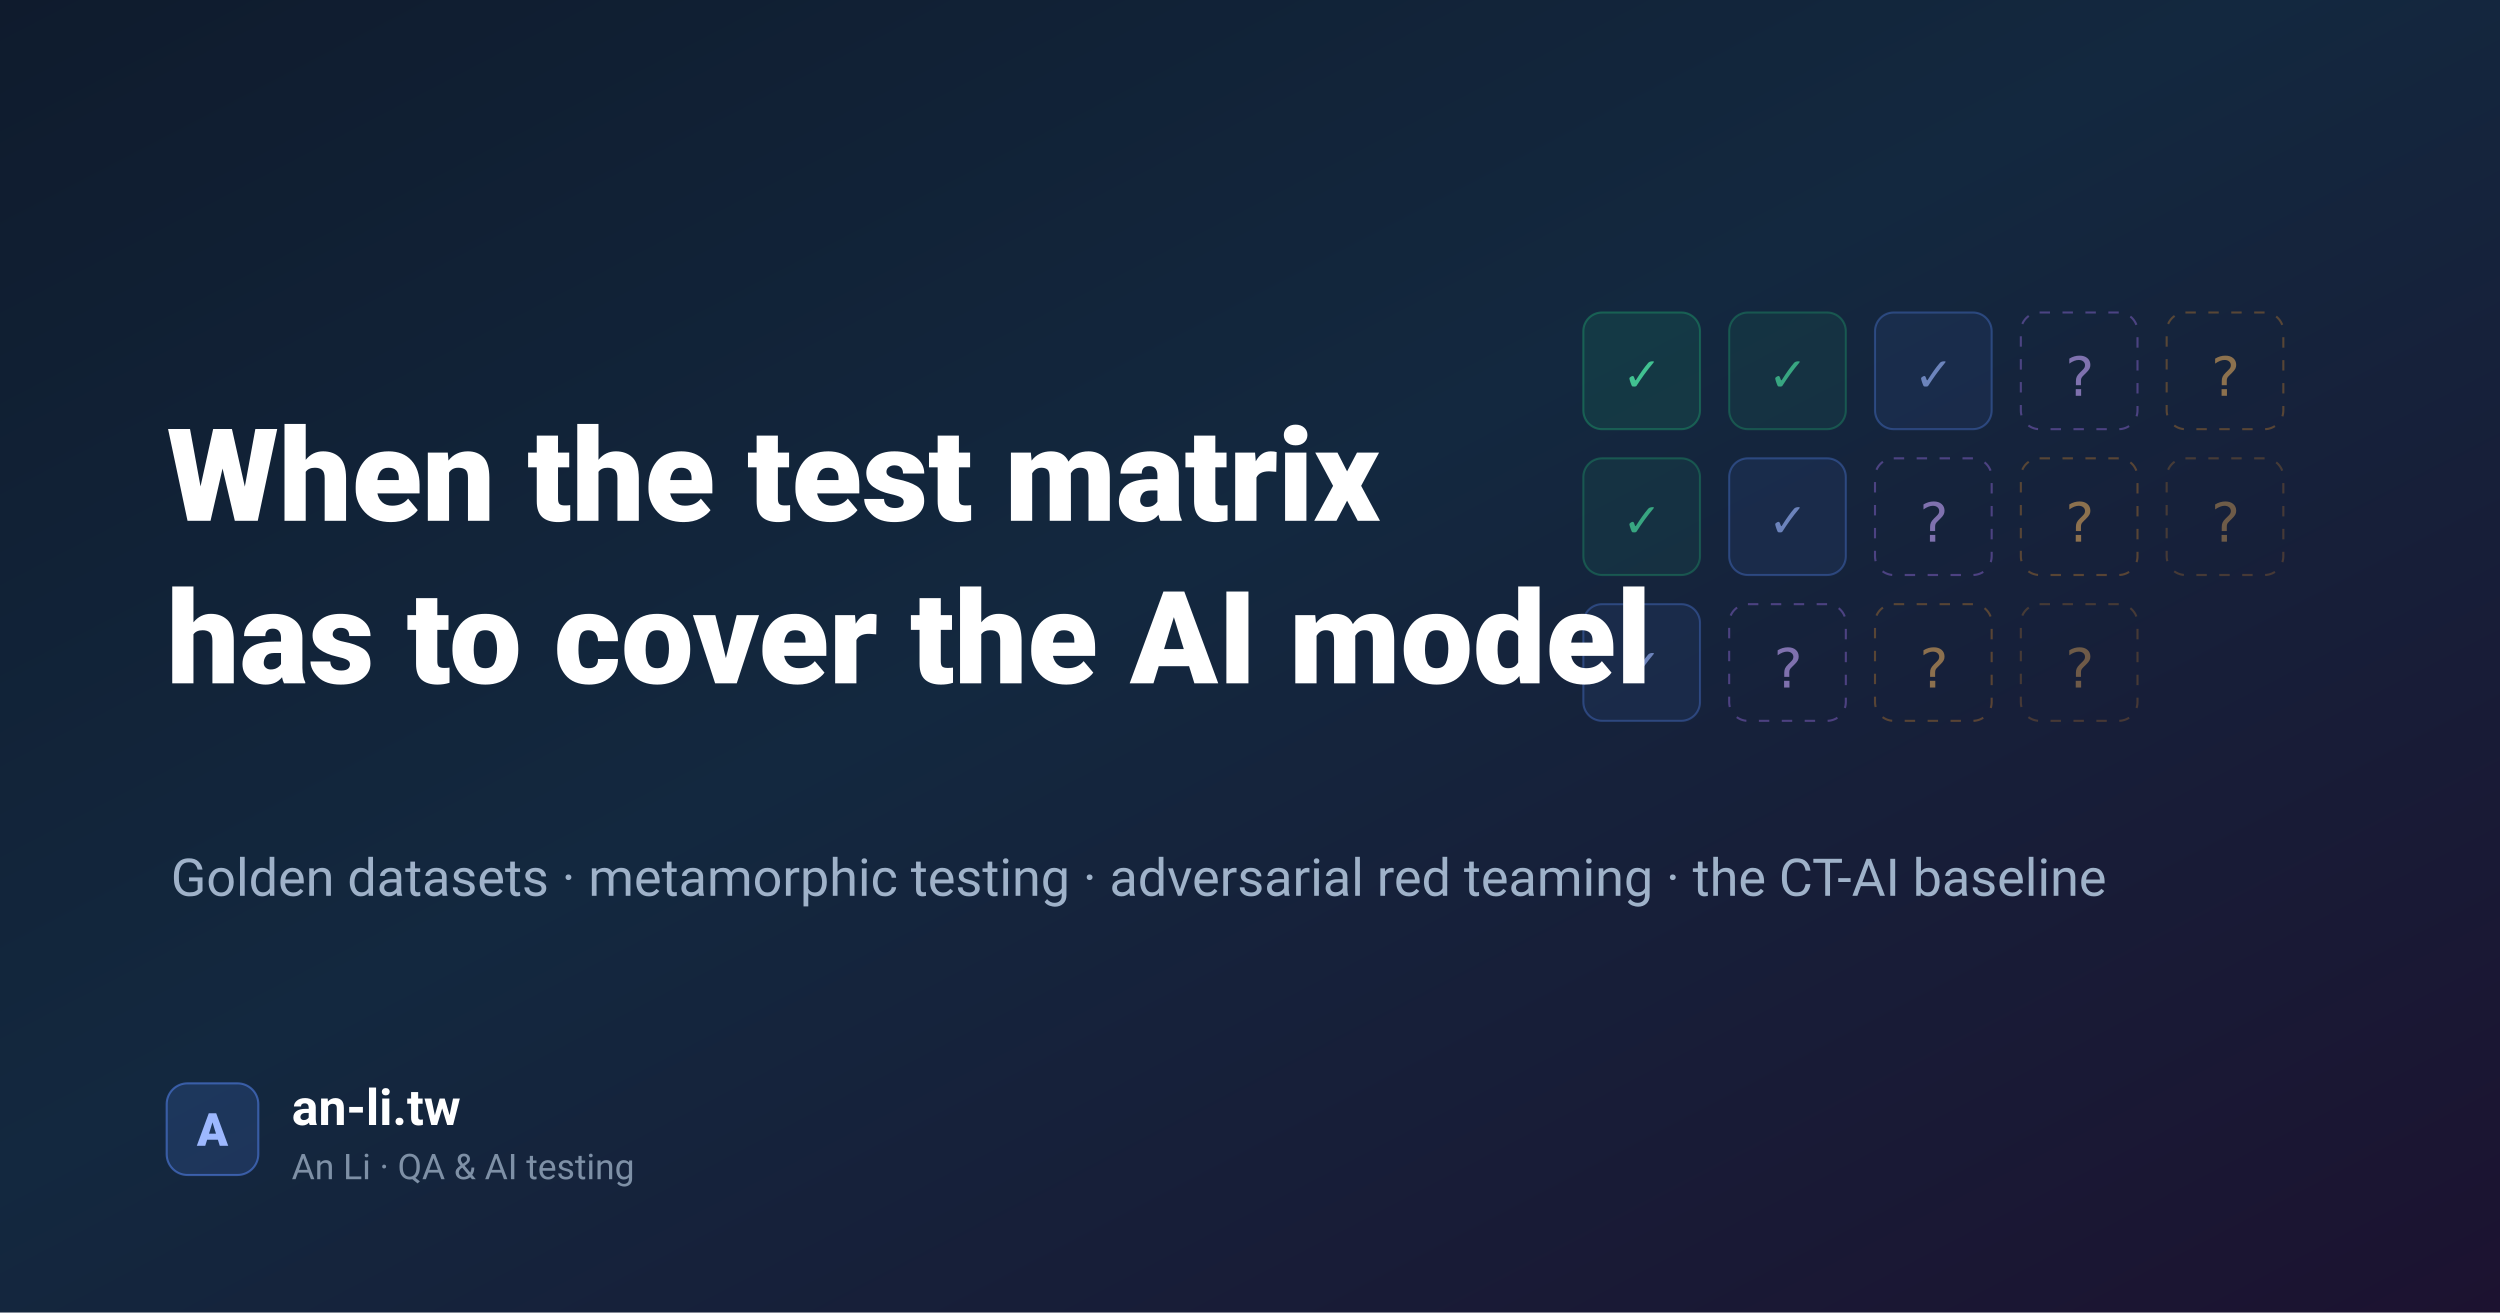
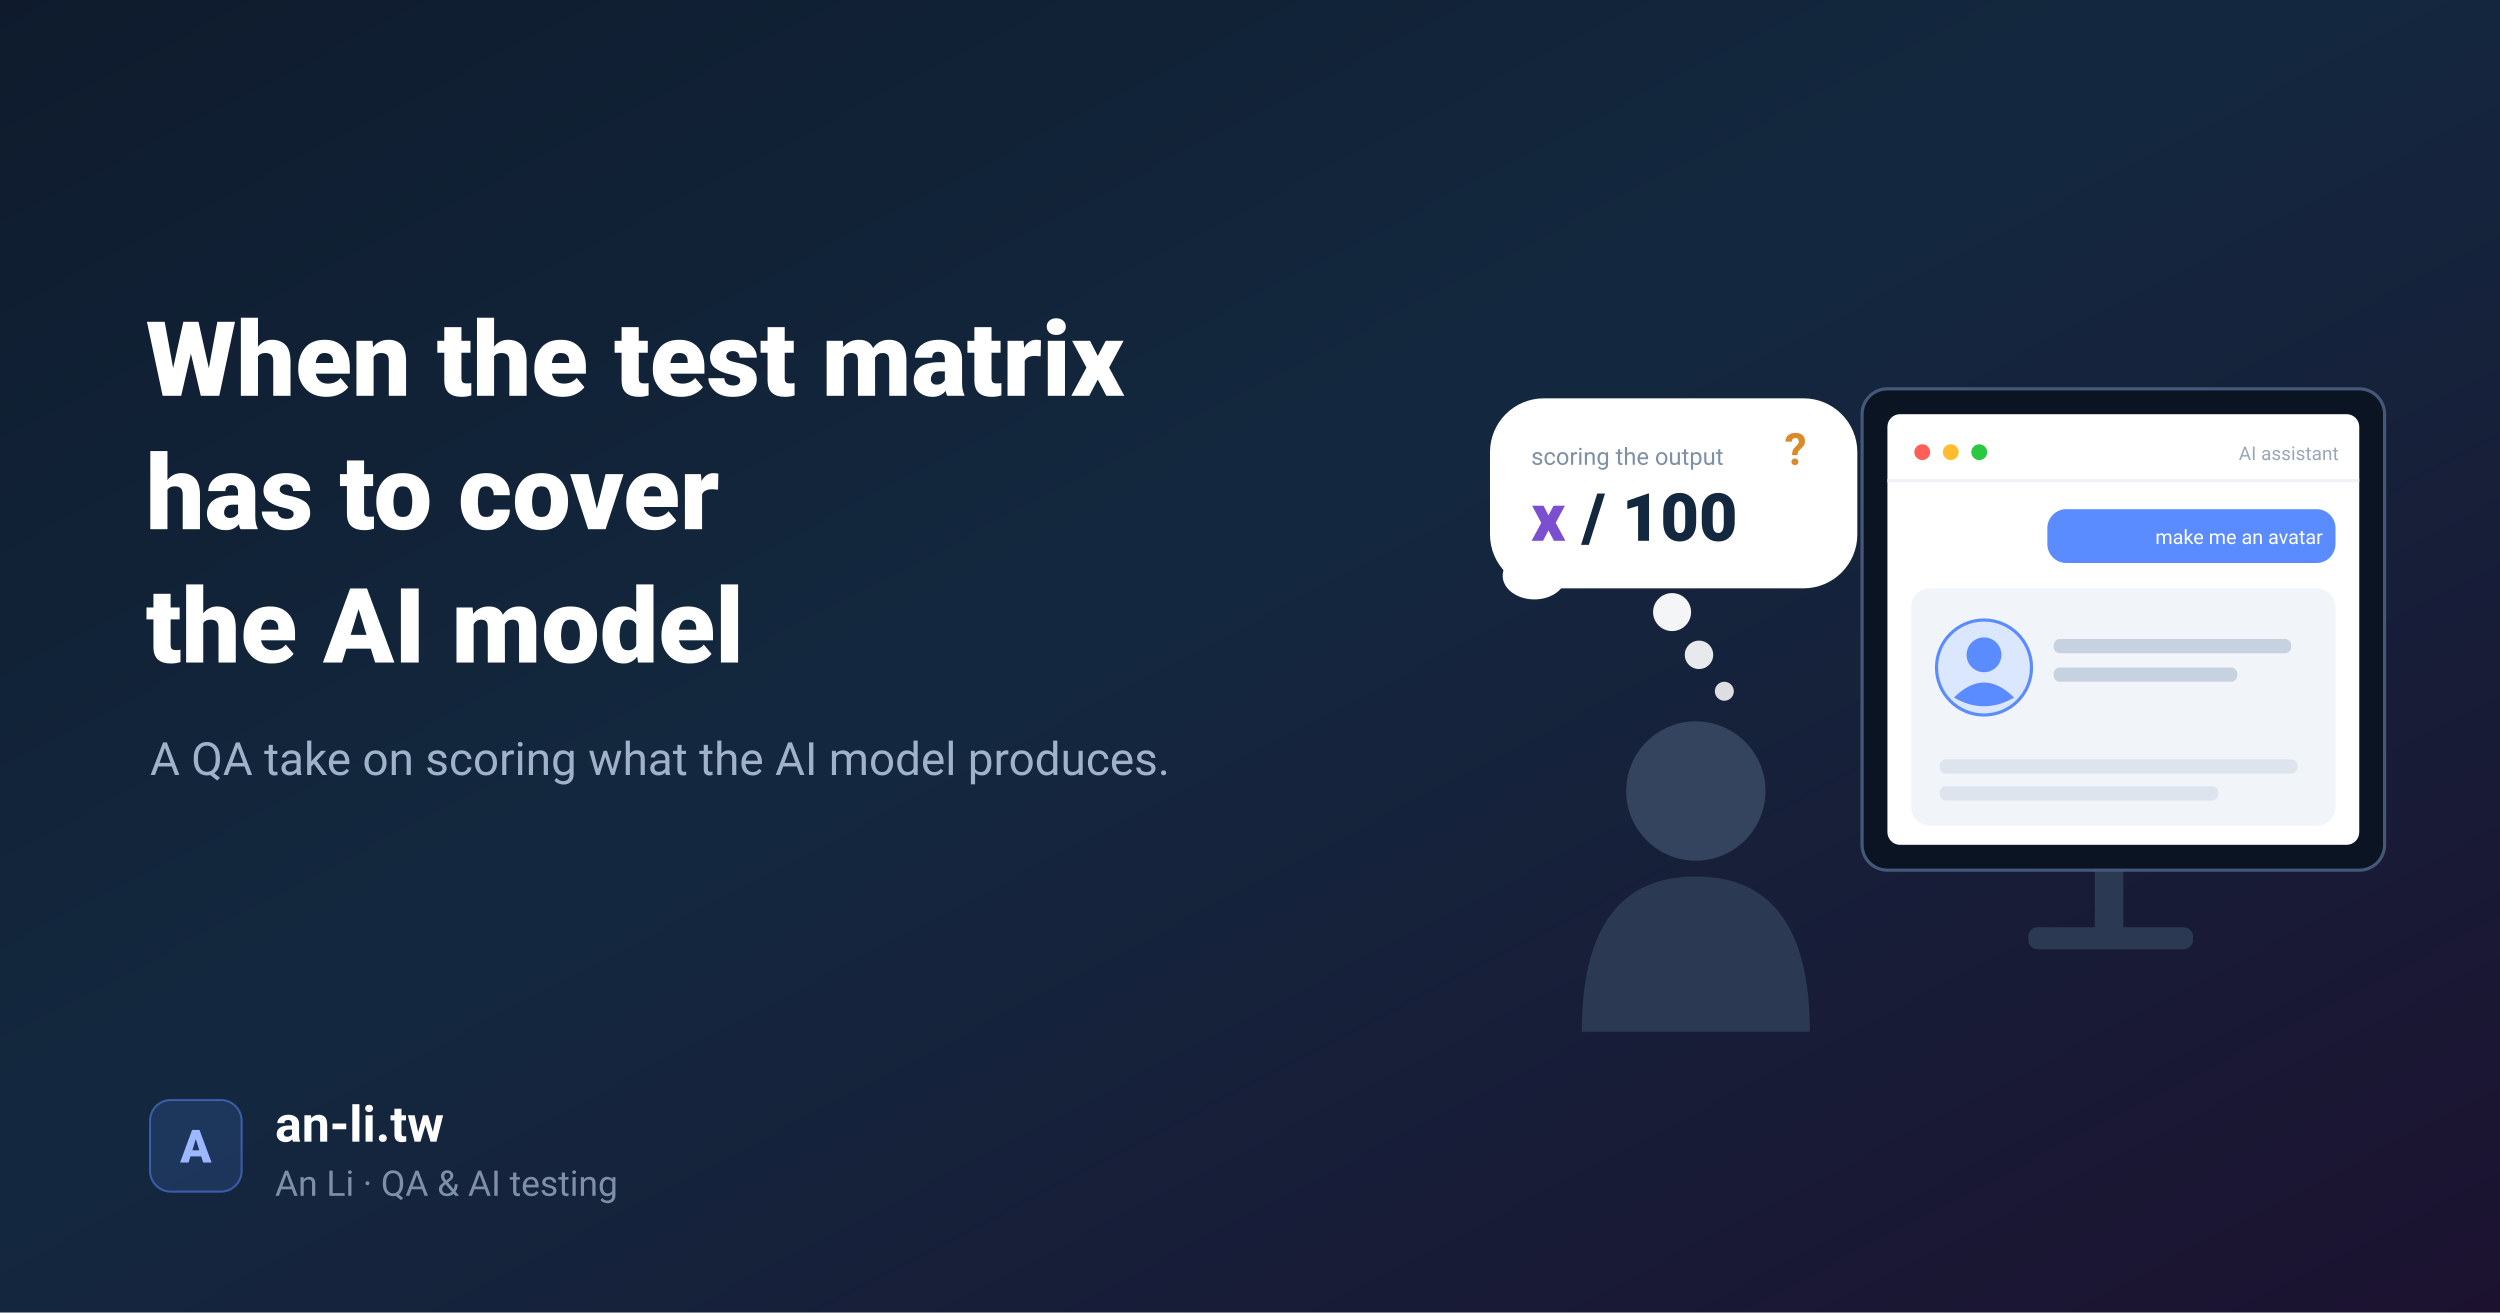
<svg xmlns="http://www.w3.org/2000/svg" viewBox="0 0 1200 630" font-family="-apple-system,Segoe UI,Roboto,Helvetica,Arial,sans-serif">
  <defs>
    <linearGradient id="bg" x1="0" y1="0" x2="1" y2="1">
      <stop offset="0" stop-color="#0f1b2d" />
      <stop offset="0.45" stop-color="#13283f" />
      <stop offset="1" stop-color="#1c1230" />
    </linearGradient>
  </defs>
  <rect width="1200" height="630" fill="url(#bg)" />
-   <g transform="translate(760,150)" font-family="Menlo,Consolas,monospace" font-size="26" text-anchor="middle" opacity="0.9">
-     <g transform="translate(0,0)">
-       <rect x="0" y="0" width="56" height="56" rx="9" fill="#1f9d6b" fill-opacity="0.16" stroke="#1f9d6b" stroke-opacity="0.5" />
-       <text x="28" y="38" fill="#46d39a">✓</text>
-       <rect x="70" y="0" width="56" height="56" rx="9" fill="#1f9d6b" fill-opacity="0.12" stroke="#1f9d6b" stroke-opacity="0.42" />
-       <text x="98" y="38" fill="#46d39a" fill-opacity="0.8">✓</text>
-       <rect x="140" y="0" width="56" height="56" rx="9" fill="#5b8cff" fill-opacity="0.08" stroke="#5b8cff" stroke-opacity="0.35" />
-       <text x="168" y="38" fill="#9db8ff" fill-opacity="0.7">✓</text>
-       <rect x="210" y="0" width="56" height="56" rx="9" fill="none" stroke="#b07cff" stroke-opacity="0.4" stroke-dasharray="5 6" />
-       <text x="238" y="40" fill="#caa9ff" fill-opacity="0.65">?</text>
-       <rect x="280" y="0" width="56" height="56" rx="9" fill="none" stroke="#d98a2b" stroke-opacity="0.38" stroke-dasharray="5 6" />
-       <text x="308" y="40" fill="#f0b25e" fill-opacity="0.6">?</text>
+   <text x="70" y="190" font-size="50" font-weight="800" fill="#ffffff">
+     <tspan x="70" dy="0">When the test matrix</tspan>
+     <tspan x="70" dy="64">has to cover</tspan>
+     <tspan x="70" dy="64">the AI model</tspan>
+   </text>
+   <text x="72" y="372" font-size="22" fill="#9fb2c9">A QA take on scoring what the AI model produces.</text>
+   <rect x="72" y="528" width="44" height="44" rx="10" fill="#5b8cff" fill-opacity="0.15" stroke="#5b8cff" stroke-opacity="0.5" />
+   <text x="94" y="558" text-anchor="middle" font-size="22" font-weight="800" fill="#9db8ff">A</text>
+   <text x="132" y="548" font-size="24" font-weight="700" fill="#ffffff">an-li.tw</text>
+   <text x="132" y="574" font-size="17" fill="#7e90a6">An Li · QA &amp; AI testing</text>
+   <g transform="translate(700,138) scale(0.76)">
+     <g>
+       <circle cx="135" cy="205" r="12" fill="#ffffff" opacity="0.95" />
+       <circle cx="152" cy="232" r="9" fill="#ffffff" opacity="0.9" />
+       <circle cx="168" cy="255" r="6" fill="#ffffff" opacity="0.85" />
+       <rect x="20" y="70" width="232" height="120" rx="34" fill="#ffffff" />
+       <ellipse cx="48" cy="182" rx="20" ry="15" fill="#ffffff" />
+       <text x="46" y="112" font-size="15" fill="#7e90a6">scoring the output</text>
+       <text x="46" y="160" font-size="42" font-weight="800" fill="#13283f">
+         <tspan fill="#7a4fd0">x</tspan> / 100</text>
+       <text x="206" y="112" font-size="28" font-weight="700" fill="#d98a2b">?</text>
    </g>
-     <g transform="translate(0,70)">
-       <rect x="0" y="0" width="56" height="56" rx="9" fill="#1f9d6b" fill-opacity="0.12" stroke="#1f9d6b" stroke-opacity="0.42" />
-       <text x="28" y="38" fill="#46d39a" fill-opacity="0.8">✓</text>
-       <rect x="70" y="0" width="56" height="56" rx="9" fill="#5b8cff" fill-opacity="0.08" stroke="#5b8cff" stroke-opacity="0.35" />
-       <text x="98" y="38" fill="#9db8ff" fill-opacity="0.7">✓</text>
-       <rect x="140" y="0" width="56" height="56" rx="9" fill="none" stroke="#b07cff" stroke-opacity="0.4" stroke-dasharray="5 6" />
-       <text x="168" y="40" fill="#caa9ff" fill-opacity="0.65">?</text>
-       <rect x="210" y="0" width="56" height="56" rx="9" fill="none" stroke="#d98a2b" stroke-opacity="0.38" stroke-dasharray="5 6" />
-       <text x="238" y="40" fill="#f0b25e" fill-opacity="0.6">?</text>
-       <rect x="280" y="0" width="56" height="56" rx="9" fill="none" stroke="#d98a2b" stroke-opacity="0.28" stroke-dasharray="5 6" />
-       <text x="308" y="40" fill="#f0b25e" fill-opacity="0.45">?</text>
+     <g>
+       <path d="M78 470 Q78 372 150 372 Q222 372 222 470 Z" fill="#2b3a52" />
+       <circle cx="150" cy="318" r="44" fill="#34435e" />
    </g>
-     <g transform="translate(0,140)">
-       <rect x="0" y="0" width="56" height="56" rx="9" fill="#5b8cff" fill-opacity="0.08" stroke="#5b8cff" stroke-opacity="0.35" />
-       <text x="28" y="38" fill="#9db8ff" fill-opacity="0.7">✓</text>
-       <rect x="70" y="0" width="56" height="56" rx="9" fill="none" stroke="#b07cff" stroke-opacity="0.4" stroke-dasharray="5 6" />
-       <text x="98" y="40" fill="#caa9ff" fill-opacity="0.65">?</text>
-       <rect x="140" y="0" width="56" height="56" rx="9" fill="none" stroke="#d98a2b" stroke-opacity="0.38" stroke-dasharray="5 6" />
-       <text x="168" y="40" fill="#f0b25e" fill-opacity="0.6">?</text>
-       <rect x="210" y="0" width="56" height="56" rx="9" fill="none" stroke="#d98a2b" stroke-opacity="0.28" stroke-dasharray="5 6" />
-       <text x="238" y="40" fill="#f0b25e" fill-opacity="0.45">?</text>
+     <g>
+       <rect x="402" y="368" width="18" height="40" fill="#2b3a52" />
+       <rect x="360" y="404" width="104" height="14" rx="6" fill="#2b3a52" />
+       <rect x="255" y="64" width="330" height="304" rx="16" fill="#0b1422" stroke="#46587a" stroke-width="2" />
+       <rect x="271" y="80" width="298" height="272" rx="8" fill="#ffffff" />
+       <circle cx="293" cy="104" r="5" fill="#ff5f57" />
+       <circle cx="311" cy="104" r="5" fill="#febc2e" />
+       <circle cx="329" cy="104" r="5" fill="#28c840" />
+       <text x="556" y="109" font-size="12" fill="#9aa7b8" text-anchor="end">AI assistant</text>
+       <line x1="271" y1="122" x2="569" y2="122" stroke="#eef1f5" stroke-width="2" />
+       <rect x="372" y="140" width="182" height="34" rx="12" fill="#5b8cff" />
+       <text x="546" y="162" font-size="12.5" fill="#ffffff" text-anchor="end">make me an avatar</text>
+       <rect x="286" y="190" width="268" height="150" rx="12" fill="#f1f4f8" />
+       <circle cx="332" cy="240" r="30" fill="#dbe7ff" stroke="#5b8cff" stroke-width="2" />
+       <circle cx="332" cy="232" r="11" fill="#5b8cff" />
+       <path d="M313 259 Q332 240 351 259 Q332 270 313 259 Z" fill="#5b8cff" />
+       <rect x="376" y="222" width="150" height="9" rx="4" fill="#c7d2e0" />
+       <rect x="376" y="240" width="116" height="9" rx="4" fill="#c7d2e0" />
+       <rect x="304" y="298" width="226" height="9" rx="4" fill="#dde4ee" />
+       <rect x="304" y="315" width="176" height="9" rx="4" fill="#dde4ee" />
    </g>
  </g>
-   <text x="80" y="250" font-size="62" font-weight="800" fill="#ffffff">
-     <tspan x="80" dy="0">When the test matrix</tspan>
-     <tspan x="80" dy="78">has to cover the AI model</tspan>
-   </text>
-   <text x="82" y="430" font-size="25" fill="#9fb2c9">Golden datasets · metamorphic testing · adversarial red teaming · the CT-AI baseline</text>
-   <rect x="80" y="520" width="44" height="44" rx="10" fill="#5b8cff" fill-opacity="0.15" stroke="#5b8cff" stroke-opacity="0.5" />
-   <text x="102" y="550" text-anchor="middle" font-size="22" font-weight="800" fill="#9db8ff">A</text>
-   <text x="140" y="540" font-size="24" font-weight="700" fill="#ffffff">an-li.tw</text>
-   <text x="140" y="566" font-size="17" fill="#7e90a6">An Li · QA &amp; AI testing</text>
</svg>
